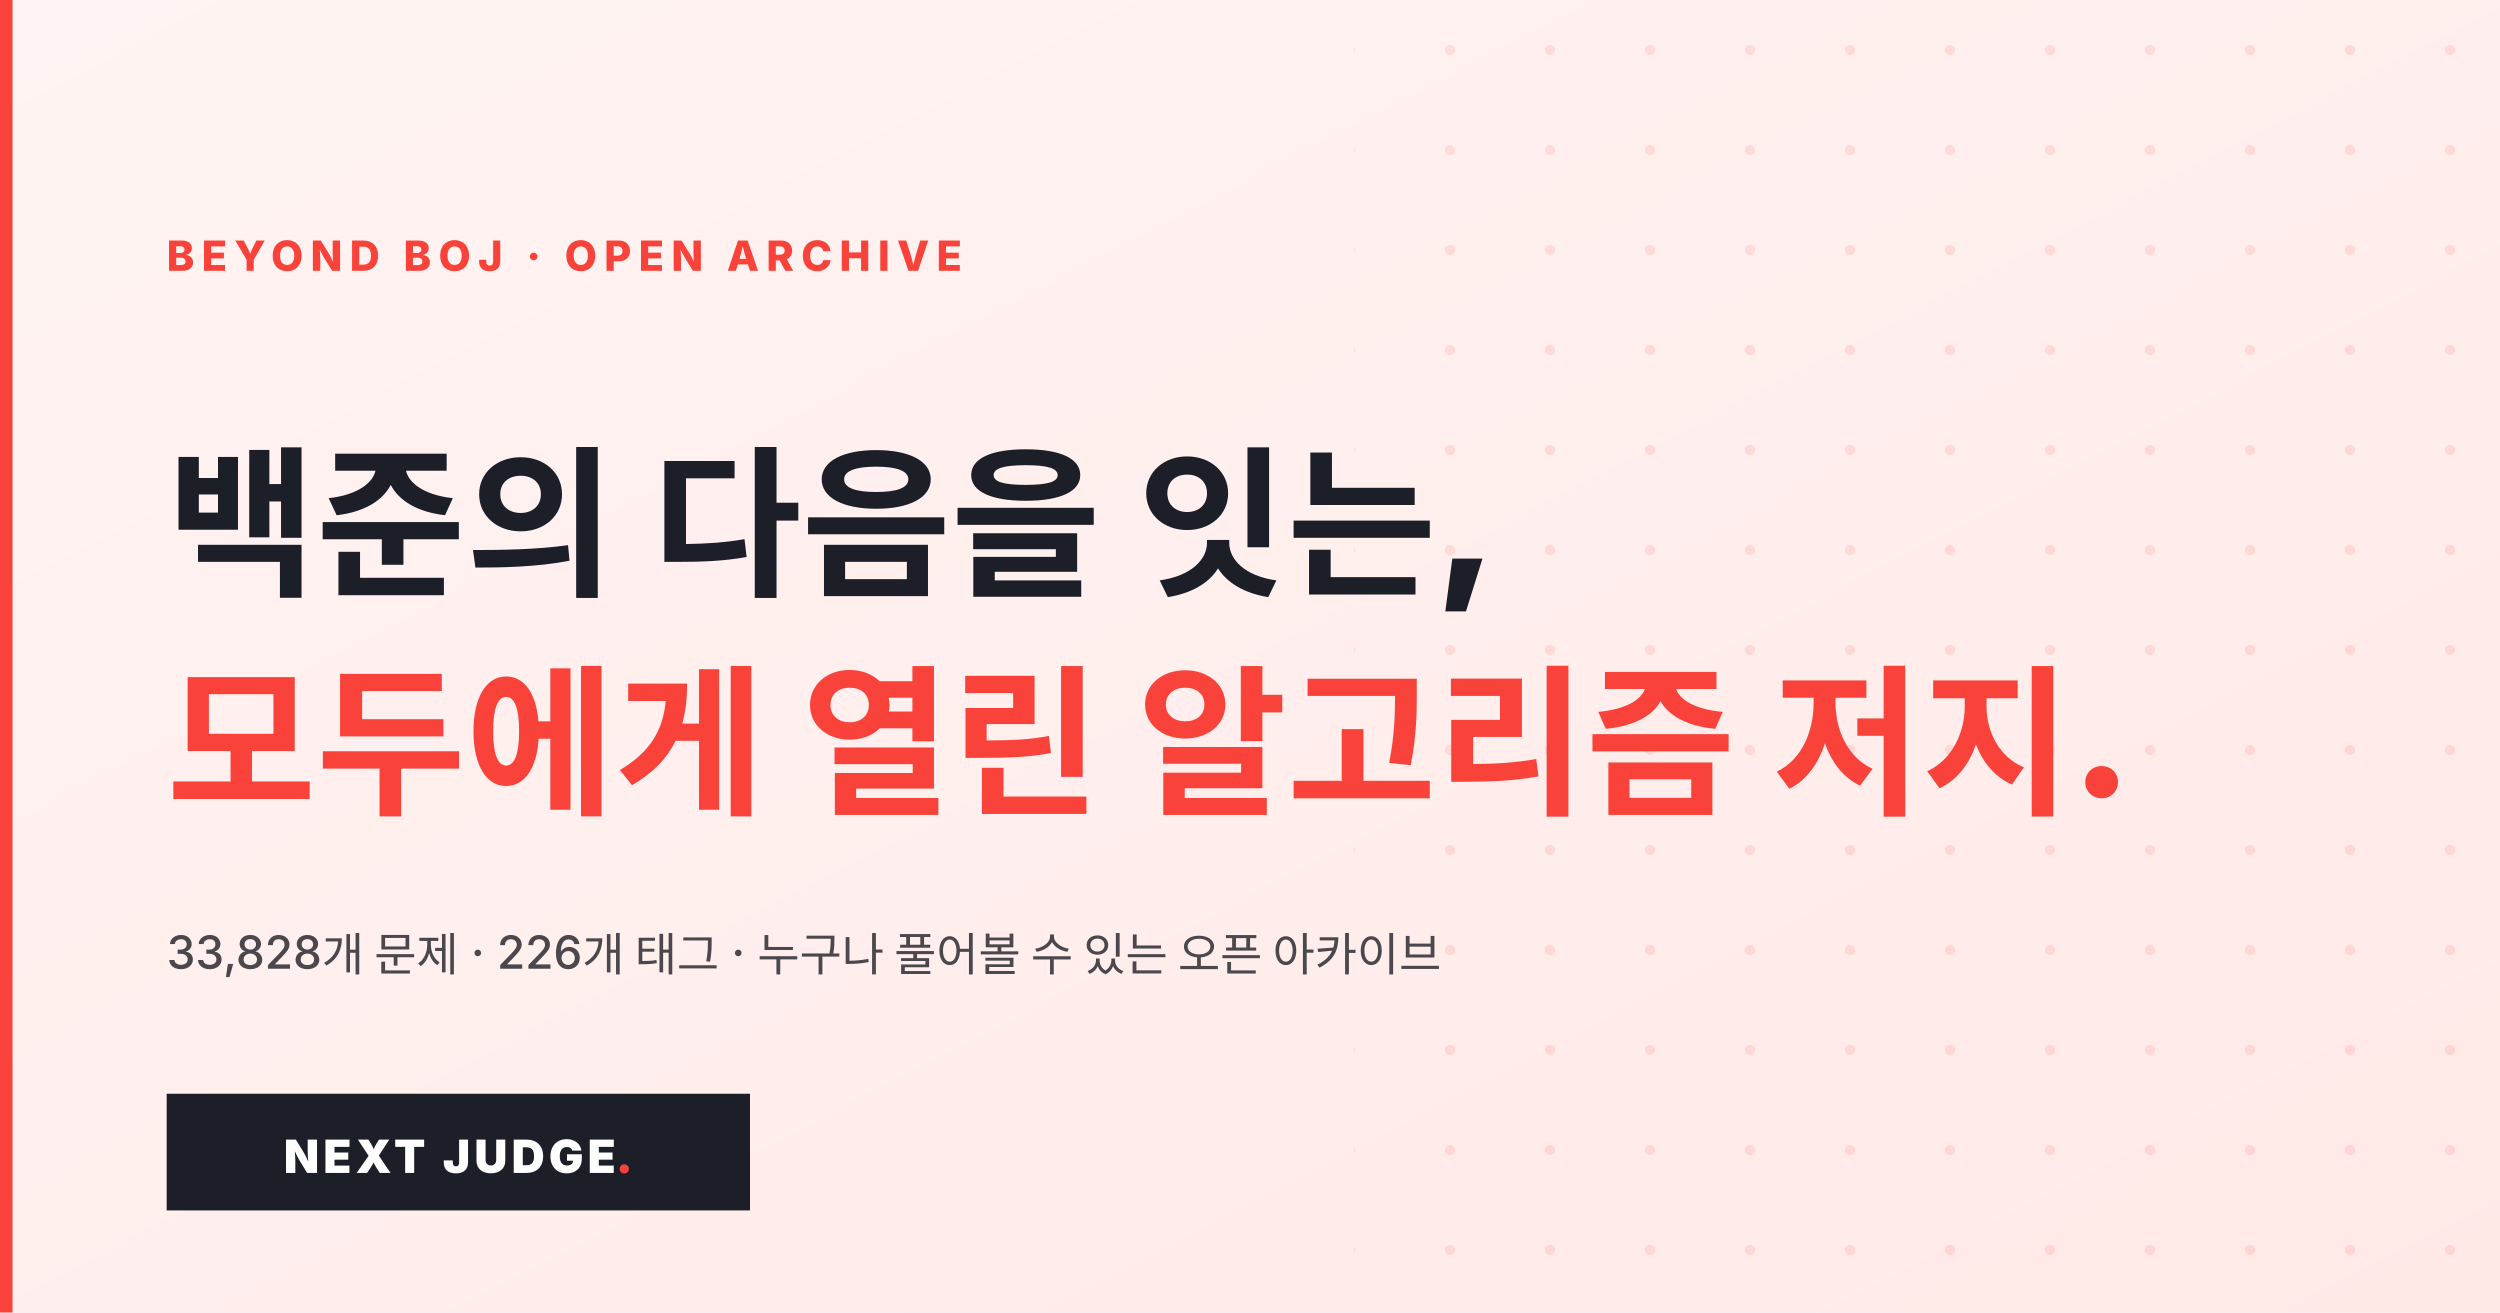
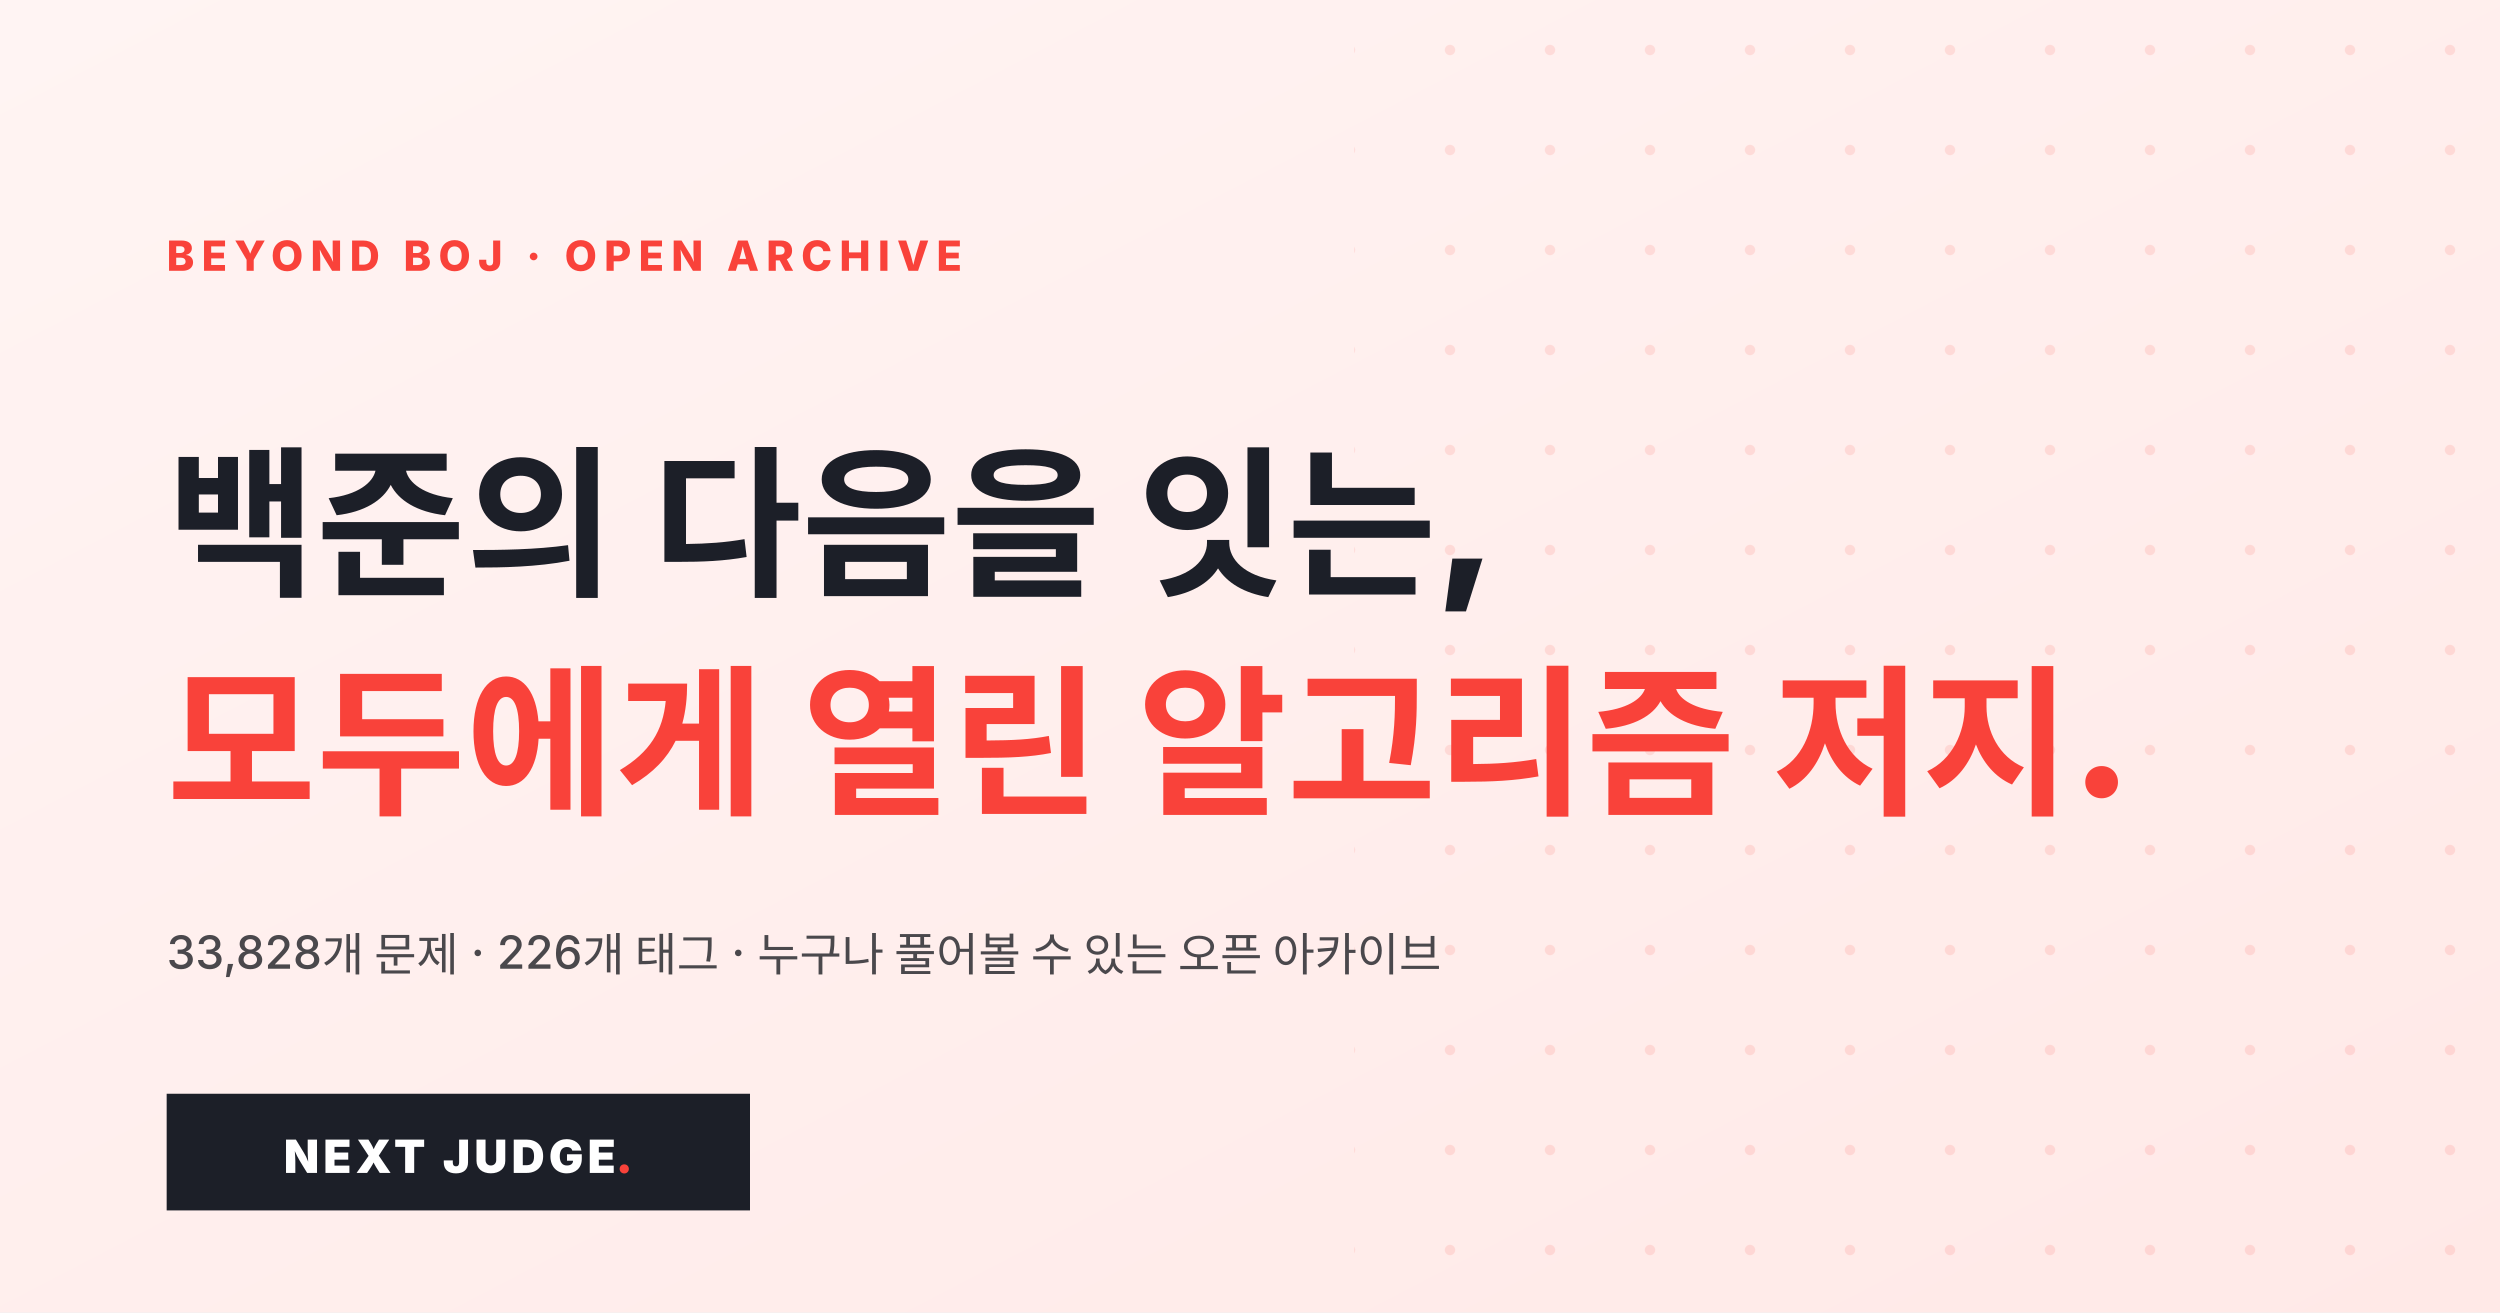
<svg xmlns="http://www.w3.org/2000/svg" width="1200" height="630" viewBox="0 0 1200 630">
  <defs>
    <linearGradient id="bg" x1="0%" y1="0%" x2="100%" y2="100%">
      <stop offset="0%" stop-color="#FFF4F3" />
      <stop offset="100%" stop-color="#FFE9E7" />
    </linearGradient>
    <pattern id="dots" x="0" y="0" width="48" height="48" patternUnits="userSpaceOnUse">
      <circle cx="24" cy="24" r="2.5" fill="#F9423A" fill-opacity="0.12" />
    </pattern>
  </defs>
  <rect width="1200" height="630" fill="url(#bg)" />
  <rect x="650" width="550" height="630" fill="url(#dots)" />
-   <rect x="0" y="0" width="6" height="630" fill="#F9423A" />
  <text x="80" y="130" font-family="-apple-system, BlinkMacSystemFont, 'Noto Sans KR', sans-serif" font-size="20" font-weight="800" fill="#F9423A" letter-spacing="3.5">BEYOND BOJ · OPEN ARCHIVE</text>
  <text x="80" y="280" font-family="-apple-system, BlinkMacSystemFont, 'Noto Sans KR', sans-serif" font-size="78" font-weight="900" fill="#1C1F28">백준의 다음을 잇는,</text>
  <text x="80" y="385" font-family="-apple-system, BlinkMacSystemFont, 'Noto Sans KR', sans-serif" font-size="78" font-weight="900" fill="#F9423A">모두에게 열린 알고리즘 저지.</text>
  <text x="80" y="465" font-family="-apple-system, BlinkMacSystemFont, 'Noto Sans KR', sans-serif" font-size="22" fill="#4A484C" font-weight="500">33,828개 문제 · 226개 태그 · 누구나 풀어볼 수 있는 오픈 아카이브</text>
  <g transform="translate(80, 525)">
    <rect width="280" height="56" fill="#1C1F28" />
    <text x="140" y="38" font-family="-apple-system, BlinkMacSystemFont, sans-serif" font-size="22" font-weight="900" fill="#FFFFFF" text-anchor="middle" letter-spacing="2">NEXT JUDGE<tspan fill="#F9423A">.</tspan>
    </text>
  </g>
</svg>
